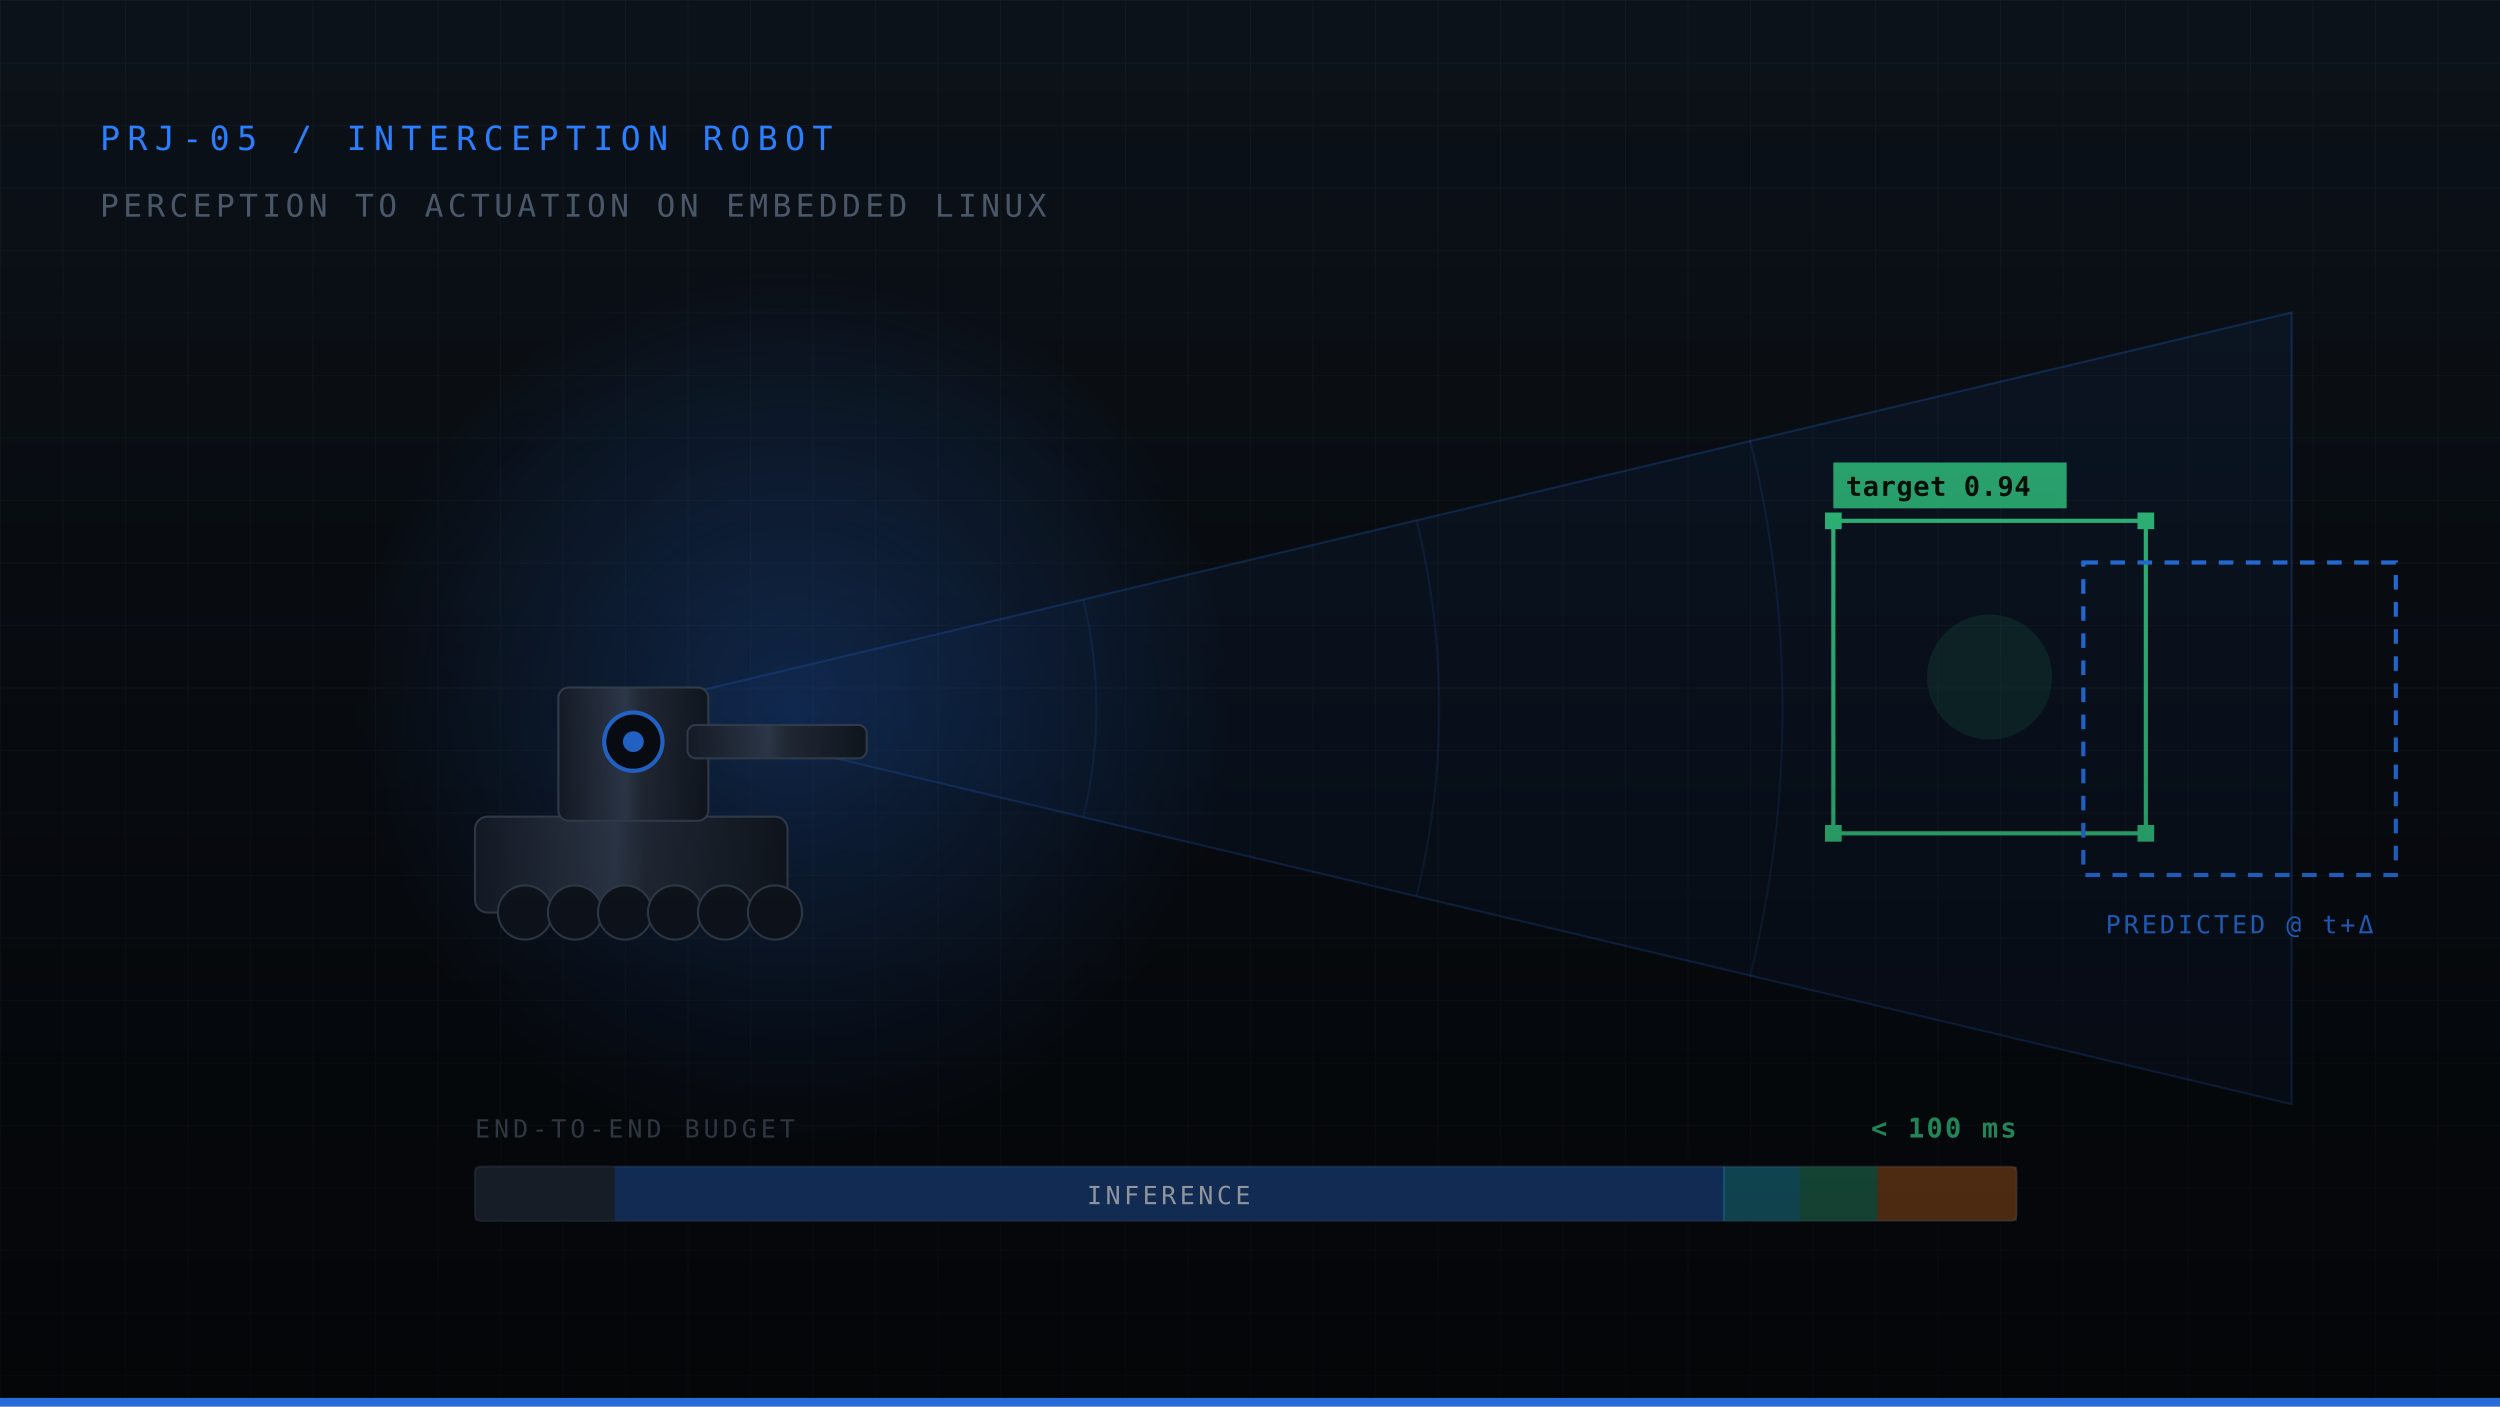
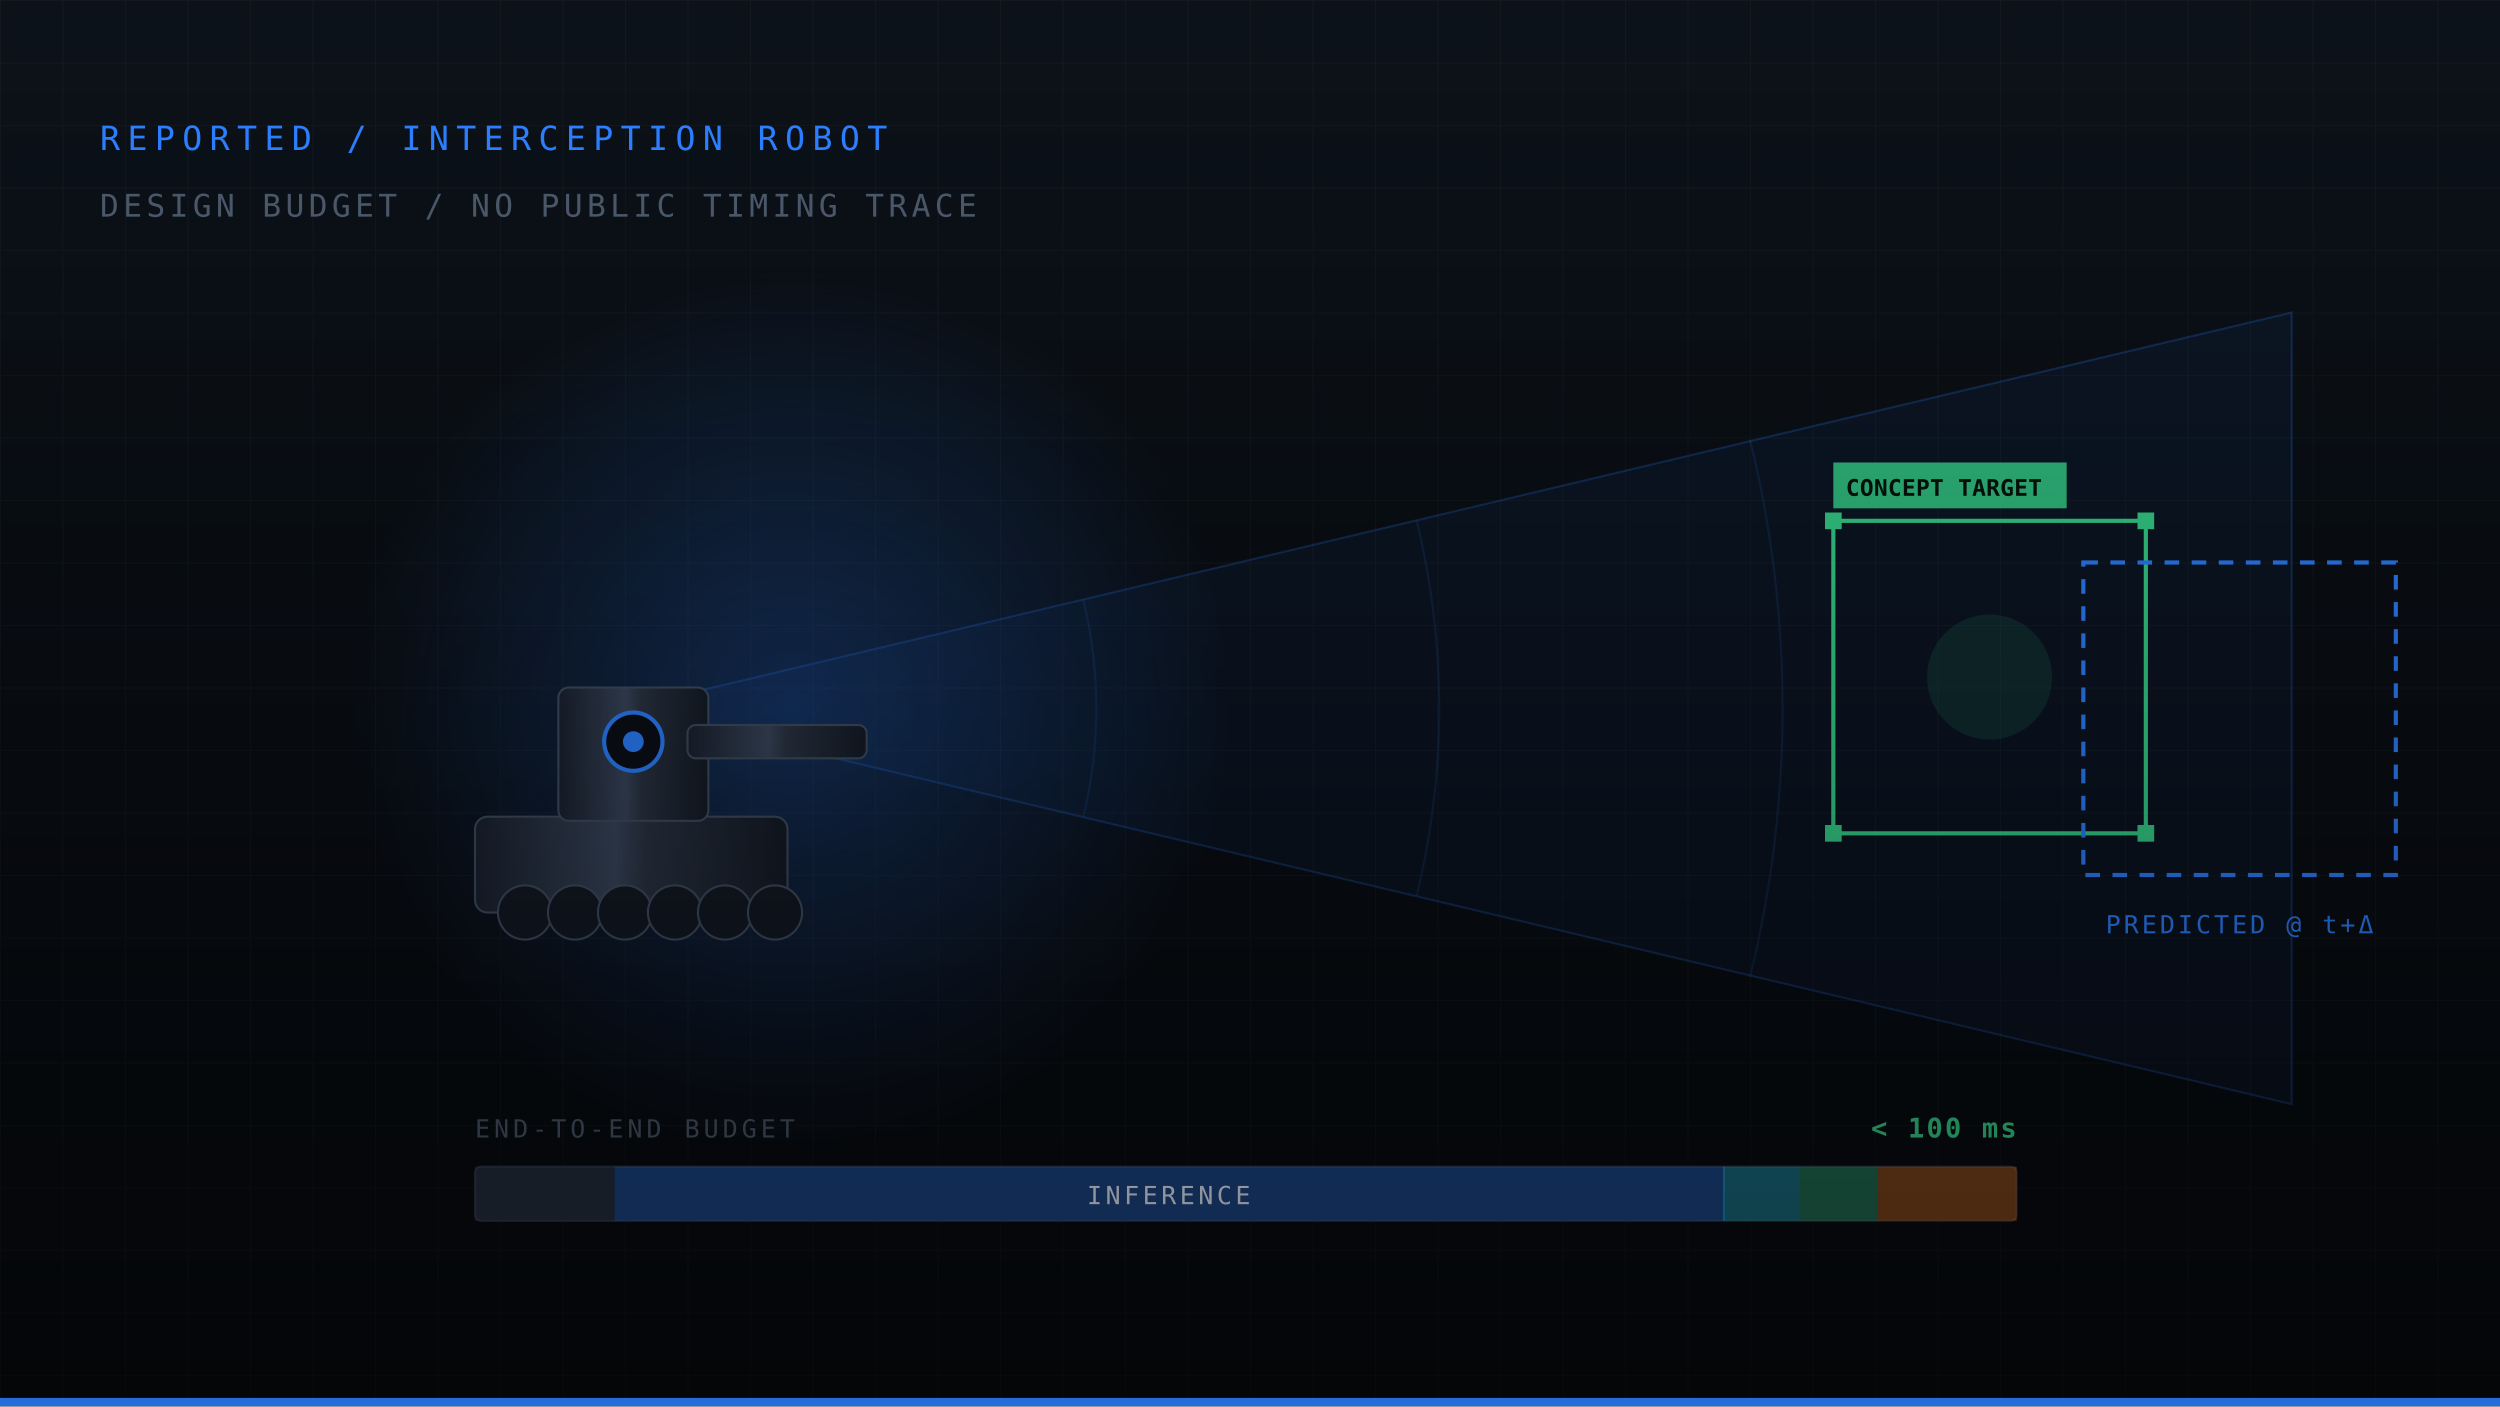
- <svg xmlns="http://www.w3.org/2000/svg" viewBox="0 0 1200 675" width="1200" height="675" role="img" aria-label="Interception Robot. Perception to actuation under a 100 ms budget" font-family="'JetBrains Mono', ui-monospace, monospace">
+ <svg xmlns="http://www.w3.org/2000/svg" viewBox="0 0 1200 675" width="1200" height="675" role="img" aria-label="Interception Robot. Reported perception-to-actuation prototype; public artifacts unavailable" font-family="'JetBrains Mono', ui-monospace, monospace">
  <defs>
    <linearGradient id="sky" x1="0" y1="0" x2="0" y2="1">
      <stop offset="0%" stop-color="#0C1219" />
      <stop offset="100%" stop-color="#070A0F" />
    </linearGradient>
    <radialGradient id="glow" cx="50%" cy="50%">
      <stop offset="0%" stop-color="#2B7FFF" stop-opacity="0.30" />
      <stop offset="70%" stop-color="#2B7FFF" stop-opacity="0" />
    </radialGradient>
    <linearGradient id="accentFade" x1="0" y1="0" x2="1" y2="0">
      <stop offset="0%" stop-color="#2B7FFF" stop-opacity="0.9" />
      <stop offset="100%" stop-color="#2B7FFF" stop-opacity="0.05" />
    </linearGradient>
    <linearGradient id="metal" x1="0" y1="0" x2="1" y2="0">
      <stop offset="0%" stop-color="#1A2230" />
      <stop offset="45%" stop-color="#39465C" />
      <stop offset="55%" stop-color="#2A3444" />
      <stop offset="100%" stop-color="#141B26" />
    </linearGradient>
    <filter id="soft" x="-60%" y="-60%" width="220%" height="220%">
      <feGaussianBlur stdDeviation="14" />
    </filter>
    <filter id="soft2" x="-60%" y="-60%" width="220%" height="220%">
      <feGaussianBlur stdDeviation="4" />
    </filter>
    <pattern id="g" width="30" height="30" patternUnits="userSpaceOnUse">
      <path d="M30 0H0V30" fill="none" stroke="#FFFFFF" stroke-opacity="0.030" stroke-width="1" />
    </pattern>
    <linearGradient id="vig" x1="0" y1="0" x2="0" y2="1">
      <stop offset="0%" stop-color="#000" stop-opacity="0" />
      <stop offset="100%" stop-color="#000" stop-opacity="0.45" />
    </linearGradient>
  </defs>
  <rect width="1200" height="675" fill="url(#sky)" />
  <rect width="1200" height="675" fill="url(#g)" />
  <circle cx="380" cy="340" r="300" fill="url(#glow)" />
  <path d="M300 340 L1100 150 L1100 530 Z" fill="#2B7FFF" fill-opacity="0.06" stroke="#2B7FFF" stroke-opacity="0.25" />
  <path d="M520 288 A 220 220 0 0 1 520 392" fill="none" stroke="#2B7FFF" stroke-opacity="0.14" />
  <path d="M680 250 A 380 380 0 0 1 680 430" fill="none" stroke="#2B7FFF" stroke-opacity="0.14" />
  <path d="M840 211 A 540 540 0 0 1 840 469" fill="none" stroke="#2B7FFF" stroke-opacity="0.14" />
  <rect x="228" y="392" width="150" height="46" rx="6" fill="url(#metal)" stroke="#3E4C60" />
  <circle cx="252" cy="438" r="13" fill="#131A25" stroke="#3E4C60" />
  <circle cx="276" cy="438" r="13" fill="#131A25" stroke="#3E4C60" />
  <circle cx="300" cy="438" r="13" fill="#131A25" stroke="#3E4C60" />
  <circle cx="324" cy="438" r="13" fill="#131A25" stroke="#3E4C60" />
  <circle cx="348" cy="438" r="13" fill="#131A25" stroke="#3E4C60" />
  <circle cx="372" cy="438" r="13" fill="#131A25" stroke="#3E4C60" />
  <rect x="268" y="330" width="72" height="64" rx="5" fill="url(#metal)" stroke="#3E4C60" />
  <rect x="330" y="348" width="86" height="16" rx="4" fill="url(#metal)" stroke="#3E4C60" />
  <circle cx="304" cy="356" r="14" fill="#0A0F16" stroke="#2B7FFF" stroke-width="2" />
  <circle cx="304" cy="356" r="5" fill="#2B7FFF" />
  <rect x="880" y="250" width="150" height="150" fill="none" stroke="#35D08A" stroke-width="2" />
  <rect x="876" y="246" width="8" height="8" fill="#35D08A" />
  <rect x="1026" y="246" width="8" height="8" fill="#35D08A" />
  <rect x="876" y="396" width="8" height="8" fill="#35D08A" />
  <rect x="1026" y="396" width="8" height="8" fill="#35D08A" />
  <rect x="880" y="222" width="112" height="22" fill="#35D08A" fill-opacity="0.9" />
-   <text x="886" y="238" font-size="13" fill="#04120B" text-anchor="start" letter-spacing="0.02em" font-weight="600">target 0.94</text>
+   <text x="886" y="238" font-size="11" fill="#04120B" text-anchor="start" letter-spacing="0.01em" font-weight="600">CONCEPT TARGET</text>
  <circle cx="955" cy="325" r="30" fill="#35D08A" fill-opacity="0.12" />
  <rect x="1000" y="270" width="150" height="150" fill="none" stroke="#2B7FFF" stroke-width="2" stroke-dasharray="7 6" />
  <text x="1075" y="448" font-size="12" fill="#2B7FFF" text-anchor="middle" letter-spacing="0.12em" font-weight="400">PREDICTED @ t+Δ</text>
  <rect x="228" y="560" width="740" height="26" rx="3" fill="#101722" stroke="#2A3444" />
  <rect x="228" y="560" width="67" height="26" fill="#3E4C60" fill-opacity="0.45" />
  <rect x="295" y="560" width="533" height="26" fill="#2B7FFF" fill-opacity="0.45" />
  <text x="561.0" y="578" font-size="12" fill="#E9F1FF" text-anchor="middle" letter-spacing="0.14em" font-weight="400">INFERENCE</text>
  <rect x="827" y="560" width="37" height="26" fill="#22D3EE" fill-opacity="0.45" />
  <rect x="864" y="560" width="37" height="26" fill="#35D08A" fill-opacity="0.45" />
  <rect x="901" y="560" width="67" height="26" fill="#FF7A18" fill-opacity="0.45" />
  <text x="228" y="546" font-size="12" fill="#4A5768" text-anchor="start" letter-spacing="0.16em" font-weight="400">END-TO-END BUDGET</text>
  <text x="968" y="546" font-size="13" fill="#35D08A" text-anchor="end" letter-spacing="0.08em" font-weight="600">&lt; 100 ms</text>
  <rect width="1200" height="675" fill="url(#vig)" />
  <rect x="0" y="671" width="1200" height="4" fill="#2B7FFF" opacity="0.85" />
-   <text x="48" y="72" font-size="16" fill="#2B7FFF" letter-spacing="0.22em">PRJ-05 / INTERCEPTION ROBOT</text>
-   <text x="48" y="104" font-size="15" fill="#4A5768" letter-spacing="0.14em">PERCEPTION TO ACTUATION ON EMBEDDED LINUX</text>
+   <text x="48" y="72" font-size="16" fill="#2B7FFF" letter-spacing="0.22em">REPORTED / INTERCEPTION ROBOT</text>
+   <text x="48" y="104" font-size="15" fill="#4A5768" letter-spacing="0.14em">DESIGN BUDGET / NO PUBLIC TIMING TRACE</text>
</svg>
